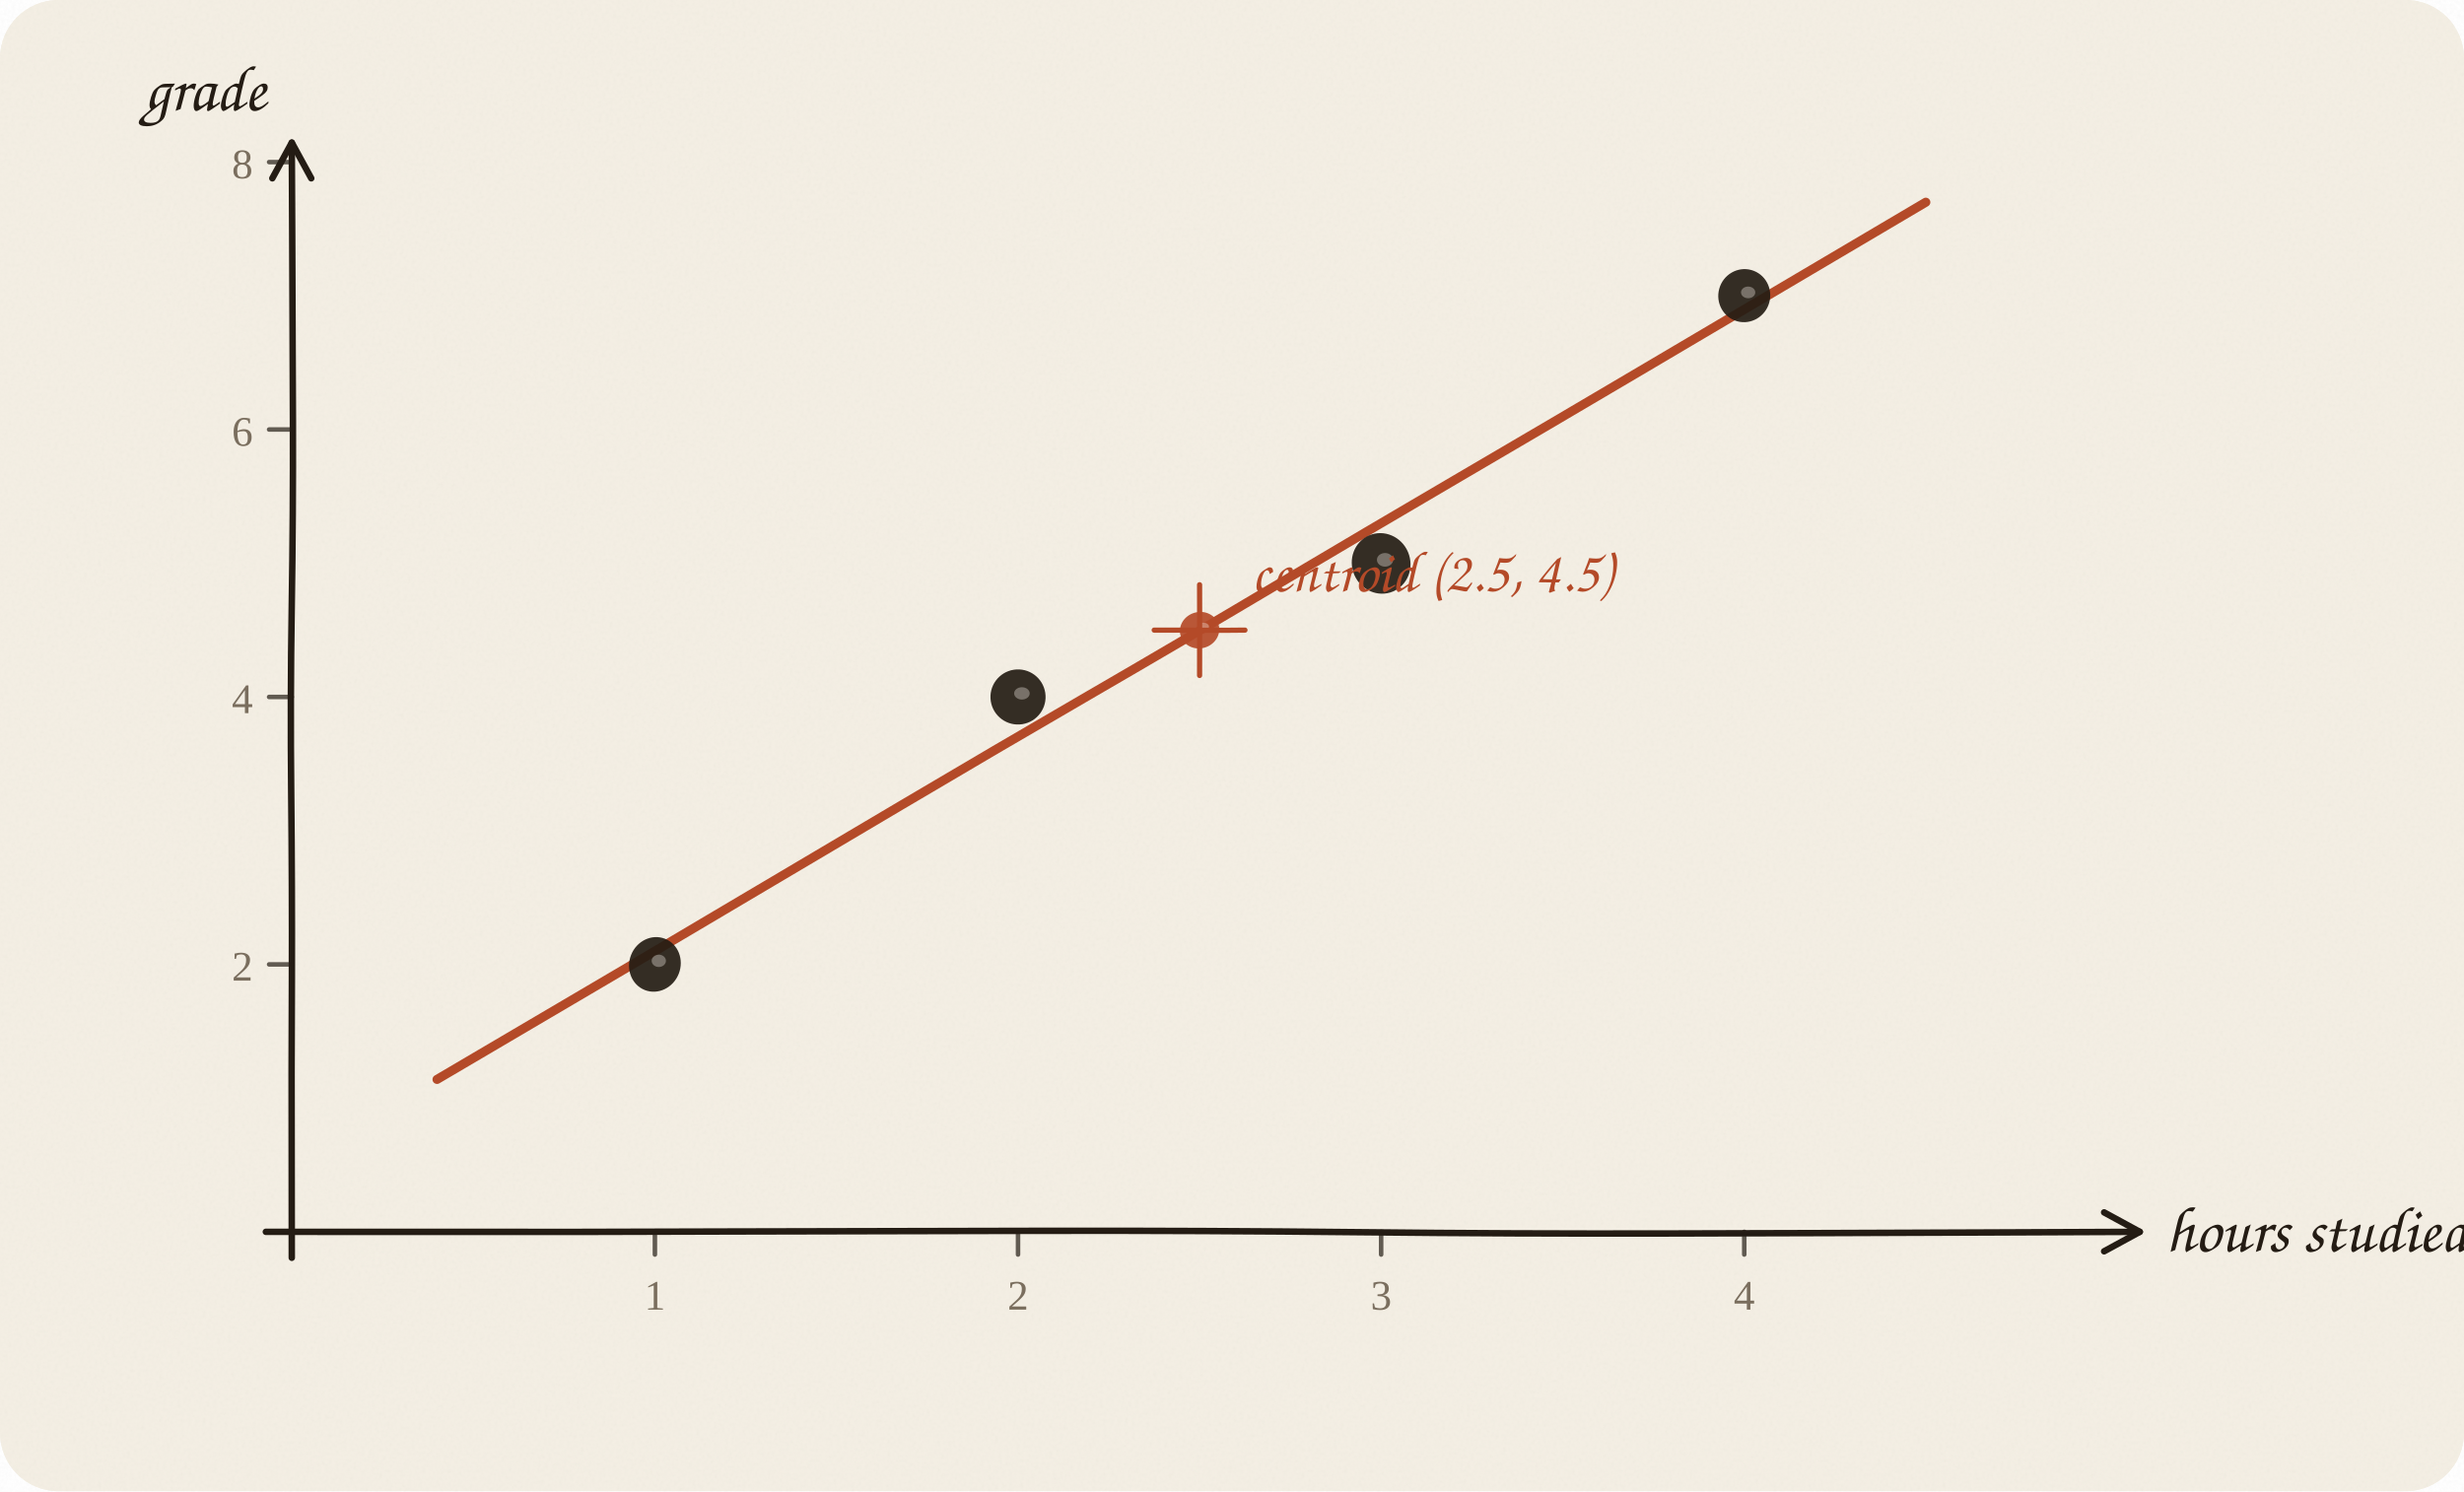
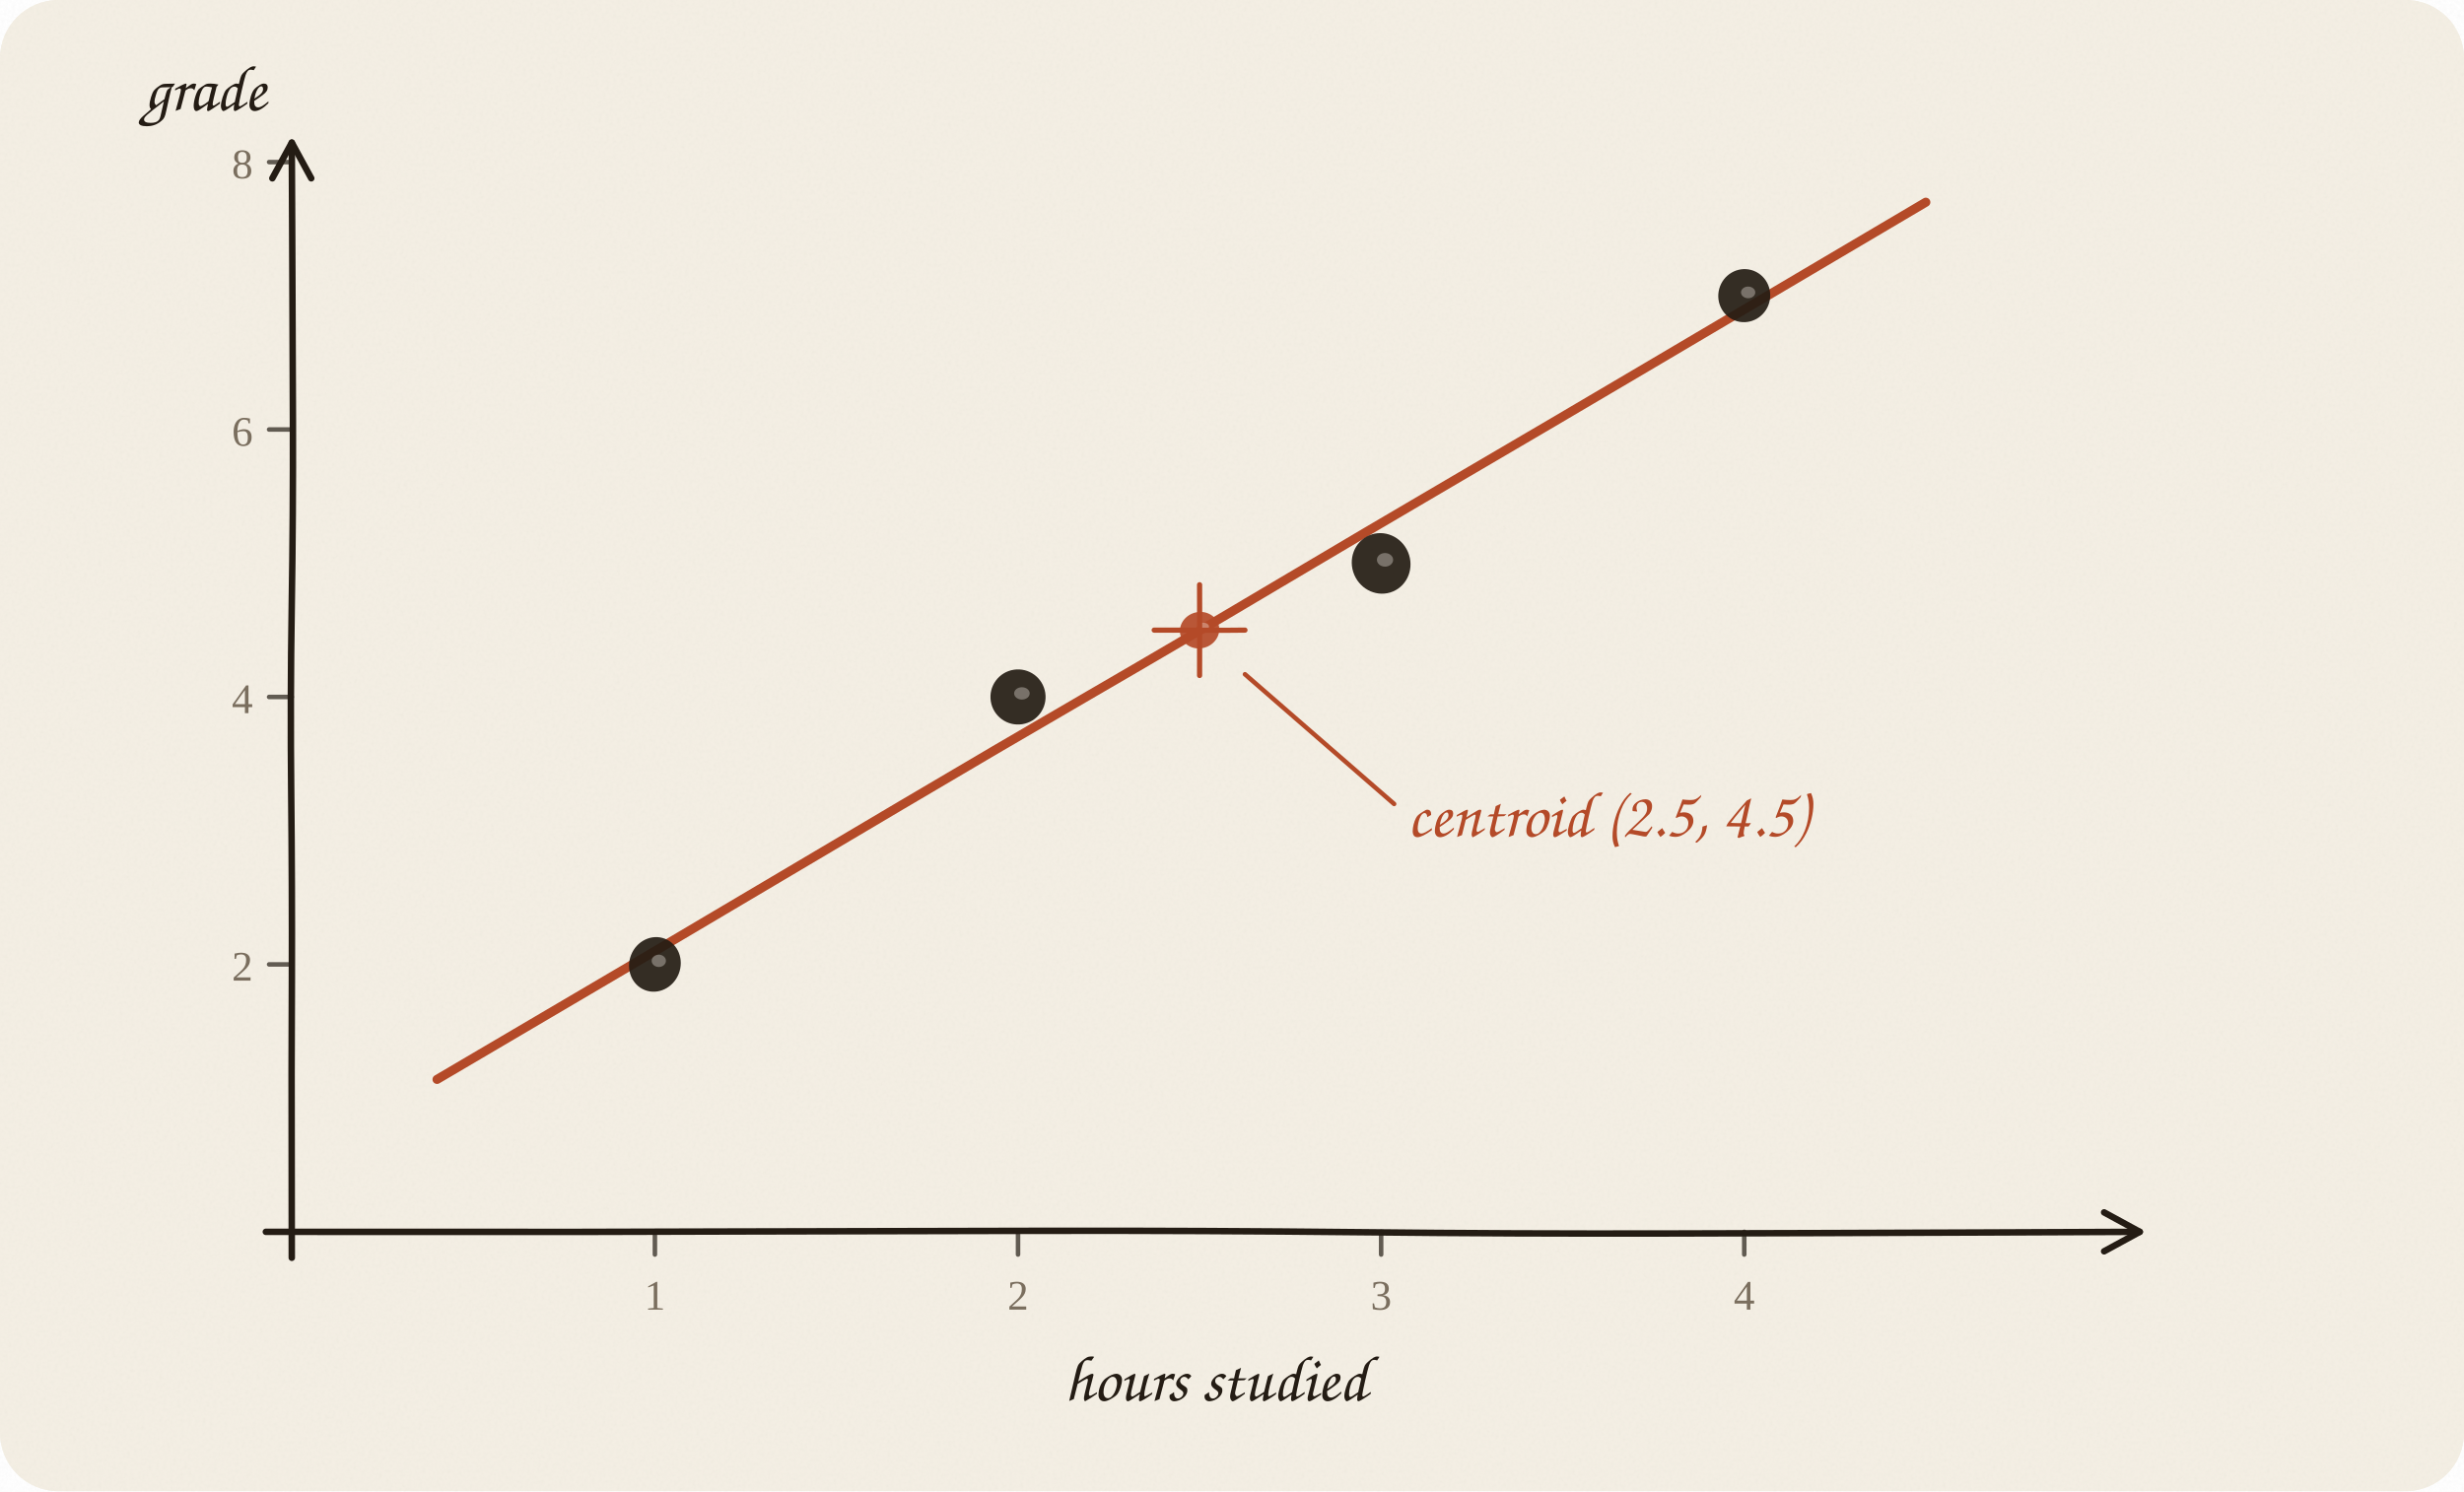
<svg xmlns="http://www.w3.org/2000/svg" viewBox="0 0 760 460" width="760" height="460" role="img" aria-label="four points and the centroid">
  <defs>
    <filter id="grain" x="0" y="0" width="100%" height="100%">
      <feTurbulence type="fractalNoise" baseFrequency="0.9" numOctaves="2" stitchTiles="stitch" result="n" />
      <feColorMatrix type="saturate" values="0" />
      <feComponentTransfer>
        <feFuncA type="linear" slope="0.07" />
      </feComponentTransfer>
      <feBlend in="SourceGraphic" mode="multiply" />
    </filter>
    <filter id="ink" x="-10%" y="-10%" width="120%" height="120%">
      <feTurbulence type="fractalNoise" baseFrequency="0.04" numOctaves="2" result="t" />
      <feDisplacementMap in="SourceGraphic" in2="t" scale="0.7" xChannelSelector="R" yChannelSelector="G" />
    </filter>
  </defs>
  <rect width="760" height="460" rx="18" ry="18" fill="#f4efe4" />
  <rect width="760" height="460" rx="18" ry="18" fill="#f4efe4" filter="url(#grain)" opacity="0.9" />
  <path d="M 90.00,388.00 L 89.94,330.67 Q 89.94,330.67 90.03,302.00 Q 90.11,273.33 89.82,244.67 Q 89.53,216.00 89.98,187.33 Q 90.43,158.67 90.35,130.00 Q 90.26,101.33 90.13,72.67 L 90.00,44.00" fill="none" stroke="#241c14" stroke-width="2.0" stroke-linecap="round" stroke-linejoin="round" opacity="1" />
  <path d="M 82.00,380.00 L 178.33,380.02 Q 178.33,380.02 226.50,379.89 Q 274.67,379.76 322.83,379.68 Q 371.00,379.60 419.17,380.11 Q 467.33,380.63 515.50,380.51 Q 563.67,380.40 611.83,380.20 L 660.00,380.00" fill="none" stroke="#241c14" stroke-width="2.0" stroke-linecap="round" stroke-linejoin="round" opacity="1" />
  <path d="M 649.0,374.0 L 660.0,380.0 L 649.0,386.0" fill="none" stroke="#241c14" stroke-width="2.0" stroke-linecap="round" stroke-linejoin="round" opacity="1" />
  <path d="M 84.0,55.0 L 90.0,44.0 L 96.0,55.0" fill="none" stroke="#241c14" stroke-width="2.0" stroke-linecap="round" stroke-linejoin="round" opacity="1" />
-   <text x="668.0" y="386.0" font-family="Bradley Hand, Apple Chancery, Segoe Script, Comic Sans MS, cursive" font-size="20" fill="#241c14" text-anchor="start" font-style="normal" font-weight="normal">hours studied</text>
+   <text x="375.0" y="432.0" font-family="Bradley Hand, Apple Chancery, Segoe Script, Comic Sans MS, cursive" font-size="20" fill="#241c14" text-anchor="middle" font-style="normal" font-weight="normal">hours studied</text>
  <text x="82.0" y="34.0" font-family="Bradley Hand, Apple Chancery, Segoe Script, Comic Sans MS, cursive" font-size="20" fill="#241c14" text-anchor="end" font-style="normal" font-weight="normal">grade</text>
  <path d="M 202.0,380.0 L 202.0,387.0" fill="none" stroke="#241c14" stroke-width="1.4" stroke-linecap="round" stroke-linejoin="round" opacity="0.7" />
  <text x="202.0" y="404.0" font-family="Georgia, Times New Roman, serif" font-size="13" fill="#7a6e5e" text-anchor="middle" font-style="normal" font-weight="normal">1</text>
  <path d="M 314.0,380.0 L 314.0,387.0" fill="none" stroke="#241c14" stroke-width="1.4" stroke-linecap="round" stroke-linejoin="round" opacity="0.7" />
  <text x="314.0" y="404.0" font-family="Georgia, Times New Roman, serif" font-size="13" fill="#7a6e5e" text-anchor="middle" font-style="normal" font-weight="normal">2</text>
  <path d="M 426.0,380.0 L 426.0,387.0" fill="none" stroke="#241c14" stroke-width="1.4" stroke-linecap="round" stroke-linejoin="round" opacity="0.7" />
  <text x="426.0" y="404.0" font-family="Georgia, Times New Roman, serif" font-size="13" fill="#7a6e5e" text-anchor="middle" font-style="normal" font-weight="normal">3</text>
  <path d="M 538.0,380.0 L 538.0,387.0" fill="none" stroke="#241c14" stroke-width="1.4" stroke-linecap="round" stroke-linejoin="round" opacity="0.7" />
  <text x="538.0" y="404.0" font-family="Georgia, Times New Roman, serif" font-size="13" fill="#7a6e5e" text-anchor="middle" font-style="normal" font-weight="normal">4</text>
  <path d="M 90.0,297.5 L 83.0,297.5" fill="none" stroke="#241c14" stroke-width="1.4" stroke-linecap="round" stroke-linejoin="round" opacity="0.7" />
  <text x="78.0" y="302.5" font-family="Georgia, Times New Roman, serif" font-size="13" fill="#7a6e5e" text-anchor="end" font-style="normal" font-weight="normal">2</text>
  <path d="M 90.0,215.0 L 83.0,215.0" fill="none" stroke="#241c14" stroke-width="1.4" stroke-linecap="round" stroke-linejoin="round" opacity="0.7" />
  <text x="78.0" y="220.0" font-family="Georgia, Times New Roman, serif" font-size="13" fill="#7a6e5e" text-anchor="end" font-style="normal" font-weight="normal">4</text>
  <path d="M 90.0,132.5 L 83.0,132.5" fill="none" stroke="#241c14" stroke-width="1.4" stroke-linecap="round" stroke-linejoin="round" opacity="0.7" />
  <text x="78.0" y="137.5" font-family="Georgia, Times New Roman, serif" font-size="13" fill="#7a6e5e" text-anchor="end" font-style="normal" font-weight="normal">6</text>
  <path d="M 90.0,50.0 L 83.0,50.0" fill="none" stroke="#241c14" stroke-width="1.4" stroke-linecap="round" stroke-linejoin="round" opacity="0.7" />
  <text x="78.0" y="55.0" font-family="Georgia, Times New Roman, serif" font-size="13" fill="#7a6e5e" text-anchor="end" font-style="normal" font-weight="normal">8</text>
  <path d="M 134.80,332.98 L 192.22,299.19 Q 192.22,299.19 220.89,282.21 Q 249.55,265.24 278.21,248.27 Q 306.88,231.29 335.69,214.57 Q 364.51,197.86 393.14,180.83 Q 421.78,163.81 450.53,146.98 Q 479.28,130.16 507.96,113.21 Q 536.64,96.26 565.32,79.32 L 594.00,62.38" fill="none" stroke="#b44a28" stroke-width="2.8" stroke-linecap="round" stroke-linejoin="round" opacity="1" />
  <ellipse cx="202.0" cy="297.5" rx="7.9" ry="8.5" transform="rotate(21.4 202.0 297.5)" fill="#241c14" opacity="0.92" />
  <ellipse cx="203.2" cy="296.4" rx="2.2" ry="1.9" fill="#f7f2ea" opacity="0.35" />
  <ellipse cx="314.0" cy="215.0" rx="8.5" ry="8.5" transform="rotate(-8.8 314.0 215.0)" fill="#241c14" opacity="0.92" />
  <ellipse cx="315.2" cy="213.9" rx="2.4" ry="1.9" fill="#f7f2ea" opacity="0.35" />
  <ellipse cx="426.0" cy="173.8" rx="9.0" ry="9.4" transform="rotate(-22.9 426.0 173.8)" fill="#241c14" opacity="0.92" />
  <ellipse cx="427.2" cy="172.7" rx="2.5" ry="2.1" fill="#f7f2ea" opacity="0.35" />
  <ellipse cx="538.0" cy="91.2" rx="8.0" ry="8.2" transform="rotate(15.5 538.0 91.2)" fill="#241c14" opacity="0.92" />
  <ellipse cx="539.2" cy="90.2" rx="2.2" ry="1.8" fill="#f7f2ea" opacity="0.35" />
  <ellipse cx="370.0" cy="194.4" rx="6.1" ry="5.6" transform="rotate(-15.3 370.0 194.4)" fill="#b44a28" opacity="0.92" />
  <ellipse cx="371.2" cy="193.3" rx="1.7" ry="1.2" fill="#f7f2ea" opacity="0.35" />
  <path d="M 356.00,194.38 L 365.33,194.39 Q 365.33,194.39 370.00,194.43 Q 374.67,194.47 379.33,194.42 L 384.00,194.38" fill="none" stroke="#b44a28" stroke-width="1.6" stroke-linecap="round" stroke-linejoin="round" opacity="1" />
  <path d="M 370.00,180.38 L 370.02,189.71 Q 370.02,189.71 370.01,194.38 Q 370.01,199.04 370.01,203.71 L 370.00,208.38" fill="none" stroke="#b44a28" stroke-width="1.6" stroke-linecap="round" stroke-linejoin="round" opacity="1" />
-   <text x="386.0" y="182.4" font-family="Bradley Hand, Apple Chancery, Segoe Script, Comic Sans MS, cursive" font-size="18" fill="#b44a28" text-anchor="start" font-style="normal" font-weight="normal">centroid  (2.5, 4.5)</text>
+   <path d="M 384.0,208.0 L 430.0,248.0" fill="none" stroke="#b44a28" stroke-width="1.4" stroke-linecap="round" />
+   <text x="434.0" y="258.0" font-family="Bradley Hand, Apple Chancery, Segoe Script, Comic Sans MS, cursive" font-size="20" fill="#b44a28" text-anchor="start" font-style="normal" font-weight="normal">centroid  (2.5, 4.5)</text>
</svg>
